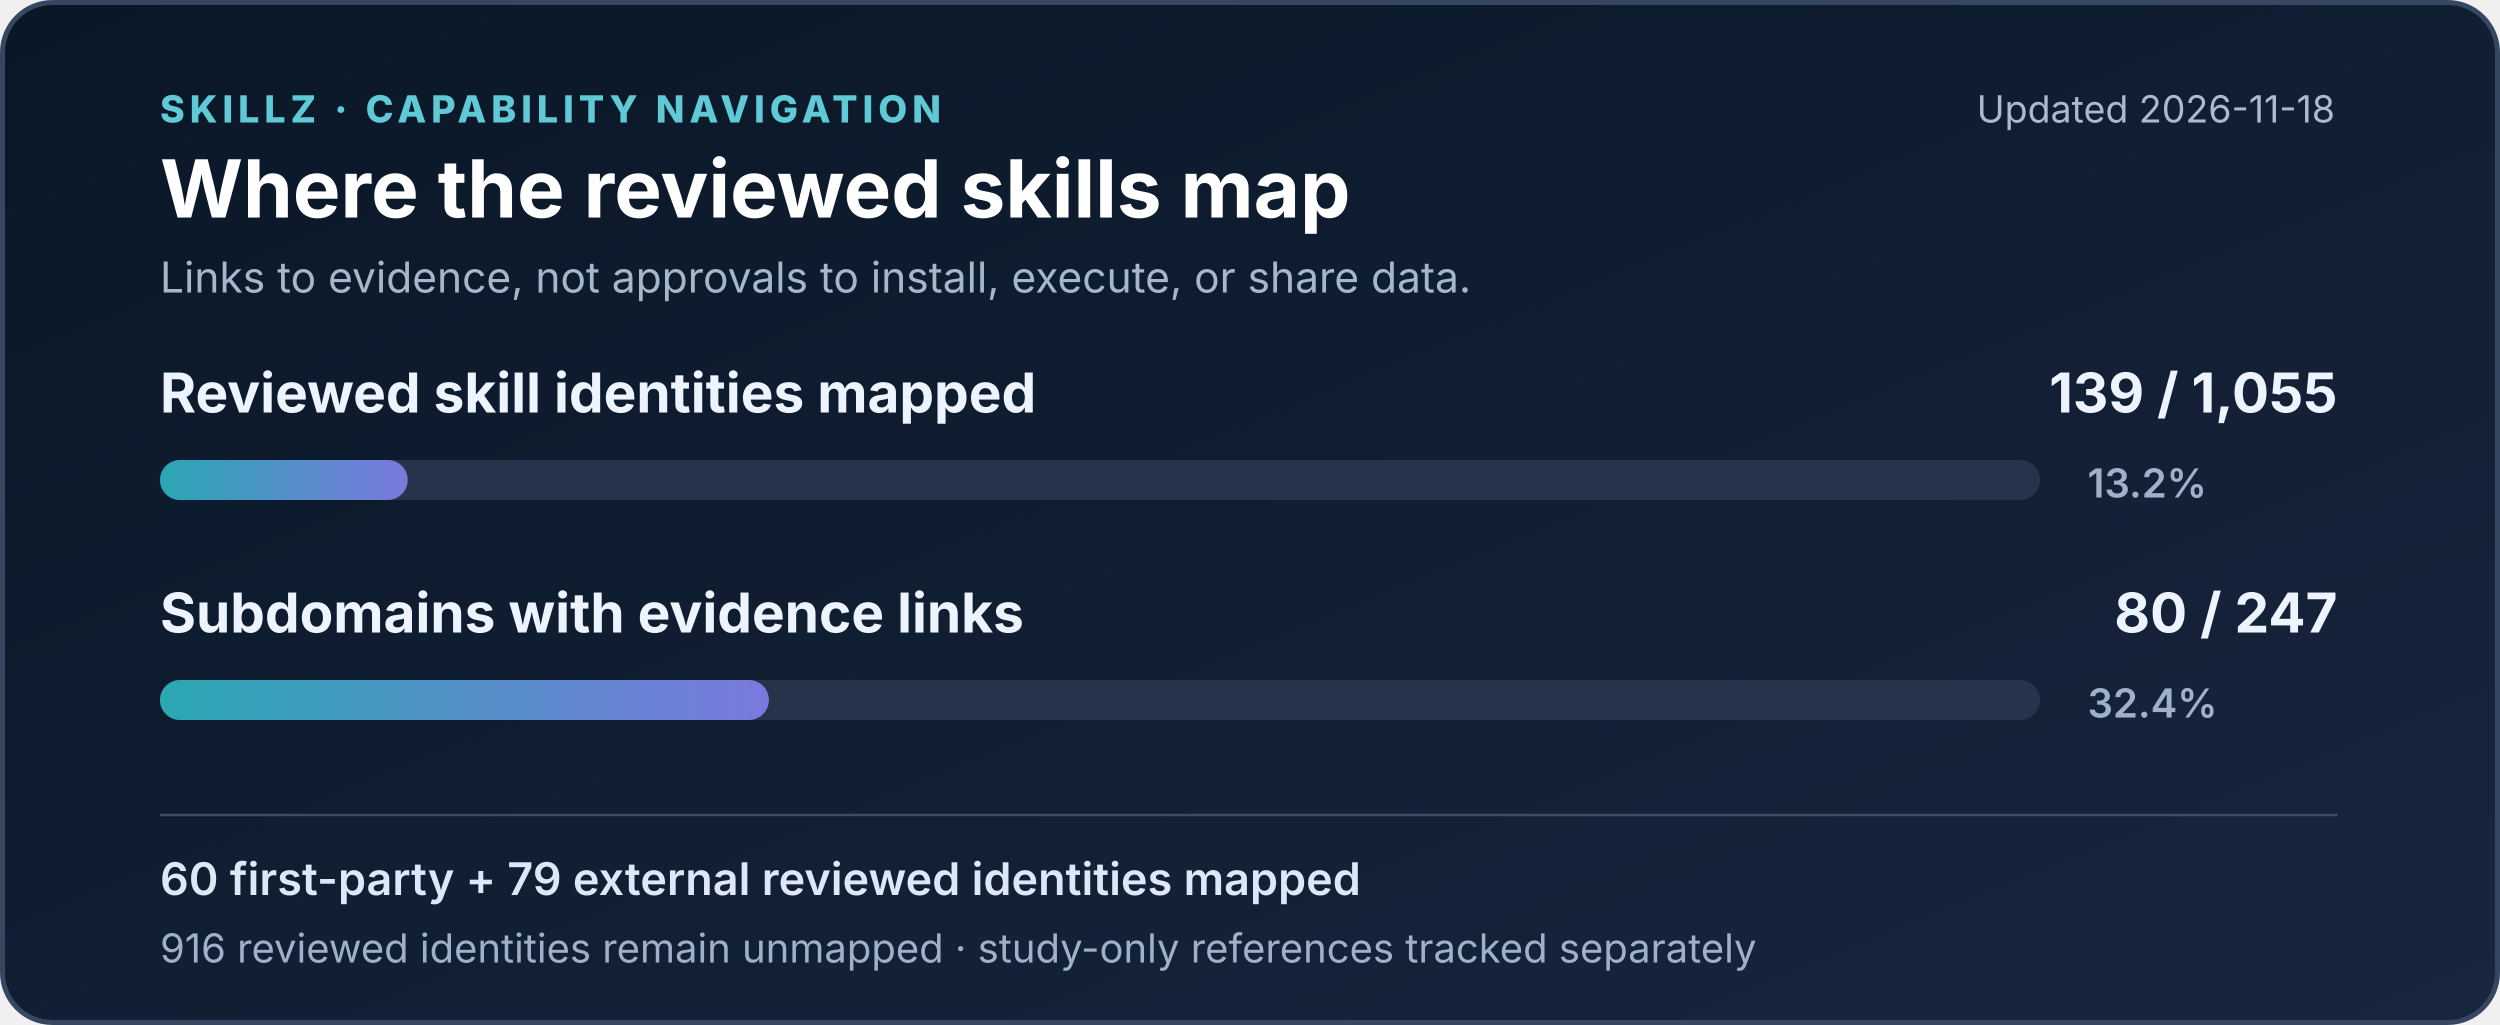
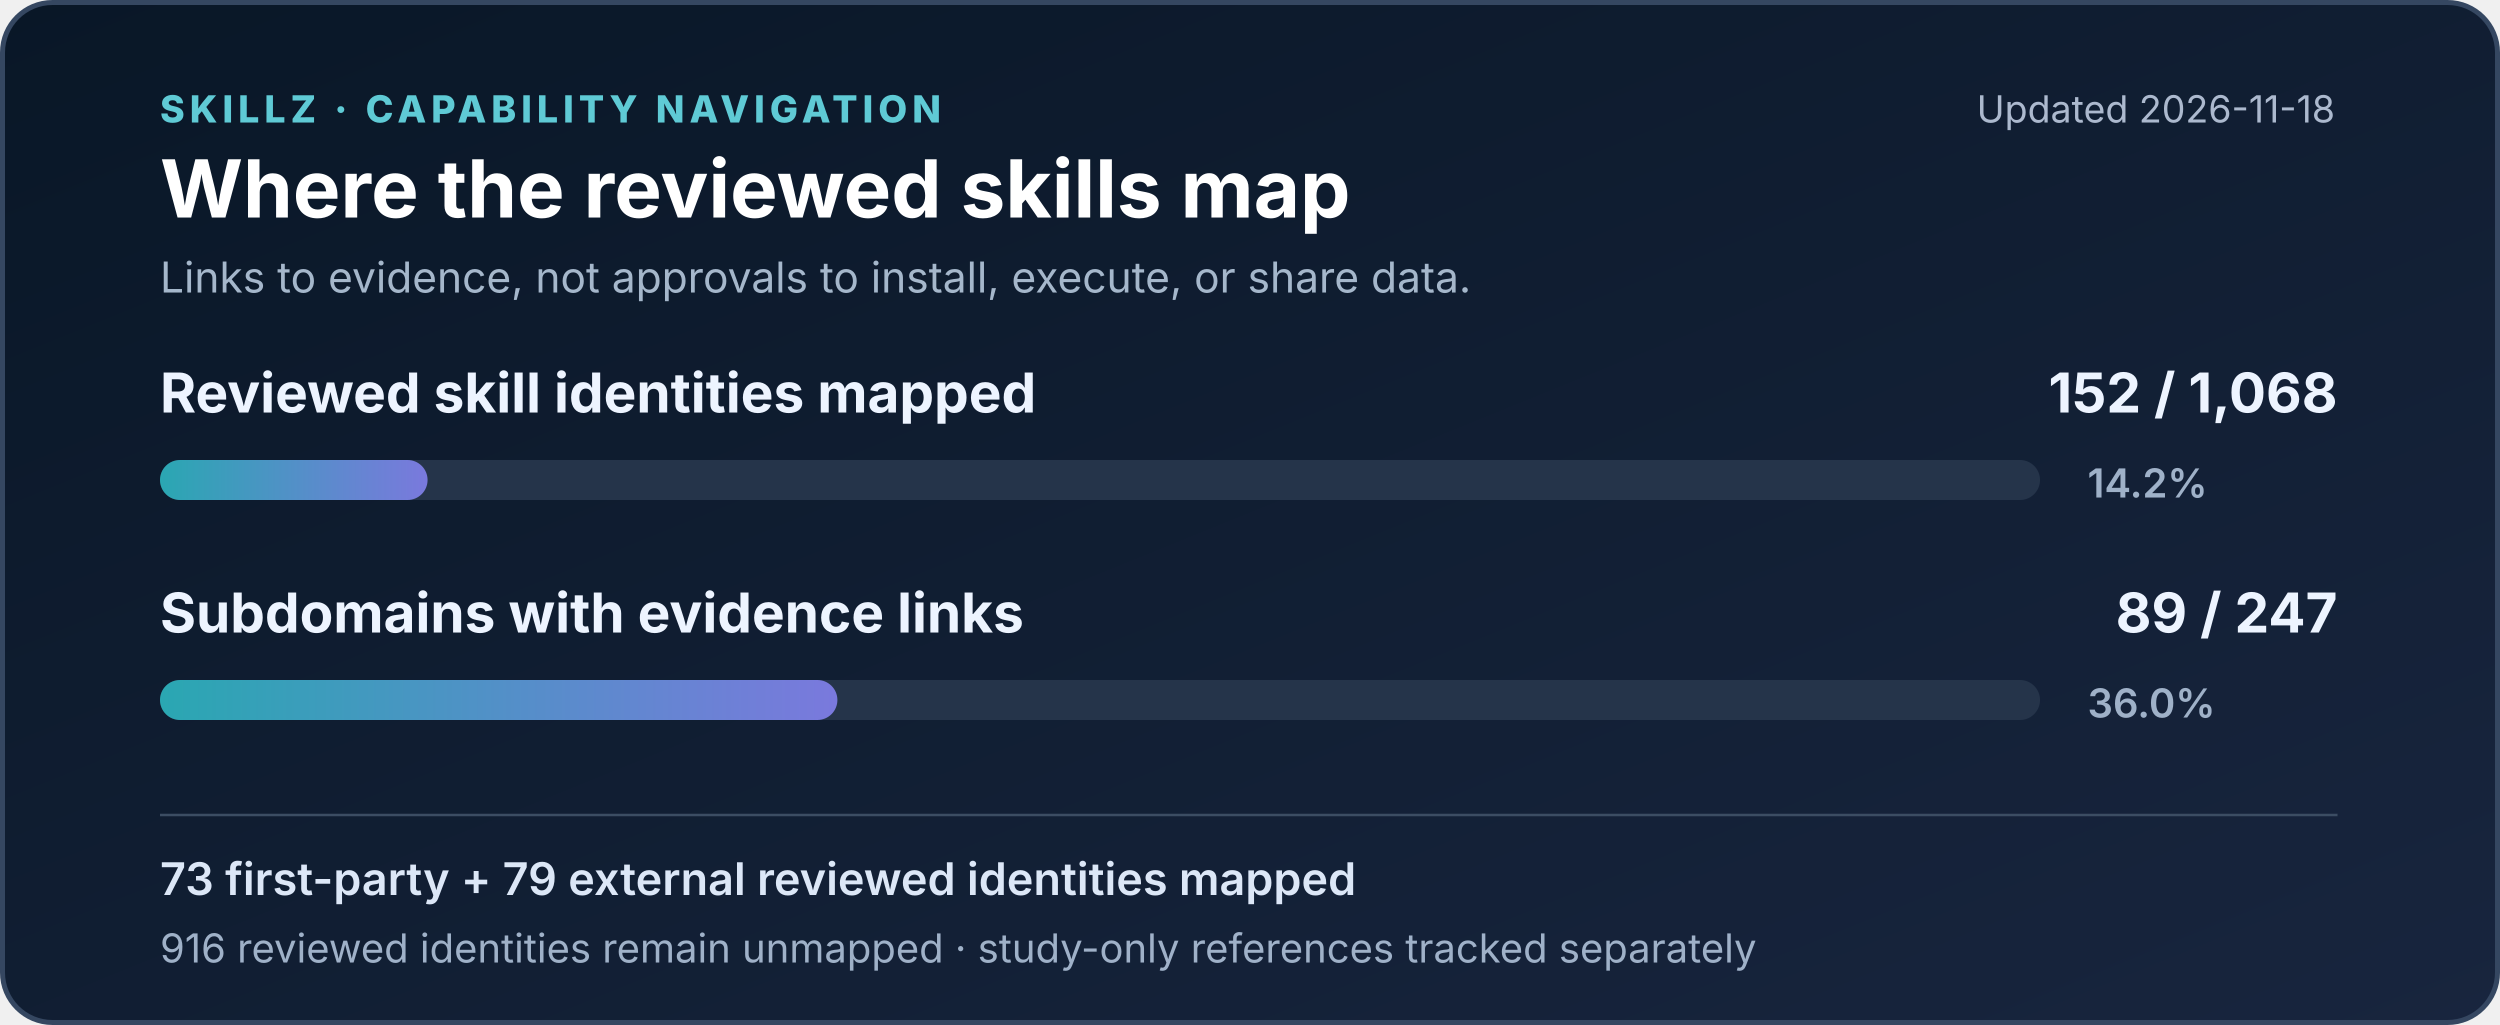
<svg xmlns="http://www.w3.org/2000/svg" width="1000" height="410" viewBox="0 0 1000 410" role="img" aria-labelledby="chartTitle chartDesc">
  <defs>
    <linearGradient id="bg" x1="0" y1="0" x2="1" y2="1">
      <stop stop-color="#091727" />
      <stop offset="1" stop-color="#18253e" />
    </linearGradient>
    <linearGradient id="routeFill" x1="0" y1="0" x2="1" y2="0">
      <stop stop-color="#2aa7b2" />
      <stop offset="1" stop-color="#7a79dd" />
    </linearGradient>
  </defs>
  <rect x="1" y="1" width="998" height="408" rx="20" fill="url(#bg)" stroke="#354761" stroke-width="2" />
  <text x="64" y="49" fill="#5fcad5" font-family="Inter,Segoe UI,Arial,sans-serif" font-size="15" letter-spacing="2" font-weight="800">SKILLZ · CAPABILITY NAVIGATION</text>
  <text x="64" y="87" fill="#ffffff" font-family="Inter,Segoe UI,Arial,sans-serif" font-size="32" font-weight="750">Where the reviewed skills map</text>
  <text x="934" y="49" fill="#acb9ce" font-family="Inter,Segoe UI,Arial,sans-serif" font-size="15" text-anchor="end">Updated 2026-11-18</text>
  <text x="64" y="117" fill="#a5b7cb" font-family="Inter,Segoe UI,Arial,sans-serif" font-size="17">Links to evidence, not approvals to install, execute, or share data.</text>
  <text x="64" y="165" fill="#edf4ff" font-family="Inter,Segoe UI,Arial,sans-serif" font-size="22" font-weight="650">Reviewed skill identities mapped</text>
-   <text x="935" y="165" fill="#edf4ff" font-family="Inter,Segoe UI,Arial,sans-serif" font-size="22" text-anchor="end" font-weight="700">139 / 1,055</text>
+   <text x="935" y="165" fill="#edf4ff" font-family="Inter,Segoe UI,Arial,sans-serif" font-size="22" text-anchor="end" font-weight="700">152 / 1,068</text>
  <rect x="64" y="184" width="752" height="16" rx="8" fill="#25344a" />
-   <rect x="64" y="184" width="99.08" height="16" rx="8" fill="url(#routeFill)" />
-   <text x="835" y="199" fill="#9fb1c8" font-family="Inter,Segoe UI,Arial,sans-serif" font-size="16" font-weight="600">13.2%</text>
+   <rect x="64" y="184" width="107.03" height="16" rx="8" fill="url(#routeFill)" />
+   <text x="835" y="199" fill="#9fb1c8" font-family="Inter,Segoe UI,Arial,sans-serif" font-size="16" font-weight="600">14.2%</text>
  <text x="64" y="253" fill="#edf4ff" font-family="Inter,Segoe UI,Arial,sans-serif" font-size="22" font-weight="650">Subdomains with evidence links</text>
-   <text x="935" y="253" fill="#edf4ff" font-family="Inter,Segoe UI,Arial,sans-serif" font-size="22" text-anchor="end" font-weight="700">80 / 247</text>
+   <text x="935" y="253" fill="#edf4ff" font-family="Inter,Segoe UI,Arial,sans-serif" font-size="22" text-anchor="end" font-weight="700">89 / 247</text>
  <rect x="64" y="272" width="752" height="16" rx="8" fill="#25344a" />
-   <rect x="64" y="272" width="243.56" height="16" rx="8" fill="url(#routeFill)" />
-   <text x="835" y="287" fill="#9fb1c8" font-family="Inter,Segoe UI,Arial,sans-serif" font-size="16" font-weight="600">32.4%</text>
+   <rect x="64" y="272" width="270.96" height="16" rx="8" fill="url(#routeFill)" />
+   <text x="835" y="287" fill="#9fb1c8" font-family="Inter,Segoe UI,Arial,sans-serif" font-size="16" font-weight="600">36.0%</text>
  <line x1="64" y1="326" x2="935" y2="326" stroke="#3c4d63" />
-   <text x="64" y="358" fill="#dce7f7" font-family="Inter,Segoe UI,Arial,sans-serif" font-size="18" font-weight="600">60 first-party + 79 external reviewed identities mapped</text>
-   <text x="64" y="385" fill="#9fb1c8" font-family="Inter,Segoe UI,Arial,sans-serif" font-size="16">916 reviewed identities remain unmapped · study-only references tracked separately</text>
+   <text x="64" y="358" fill="#dce7f7" font-family="Inter,Segoe UI,Arial,sans-serif" font-size="18" font-weight="600">73 first-party + 79 external reviewed identities mapped</text>
+   <text x="64" y="385" fill="#9fb1c8" font-family="Inter,Segoe,Arial,sans-serif" font-size="16">916 reviewed identities remain unmapped · study-only references tracked separately</text>
</svg>
